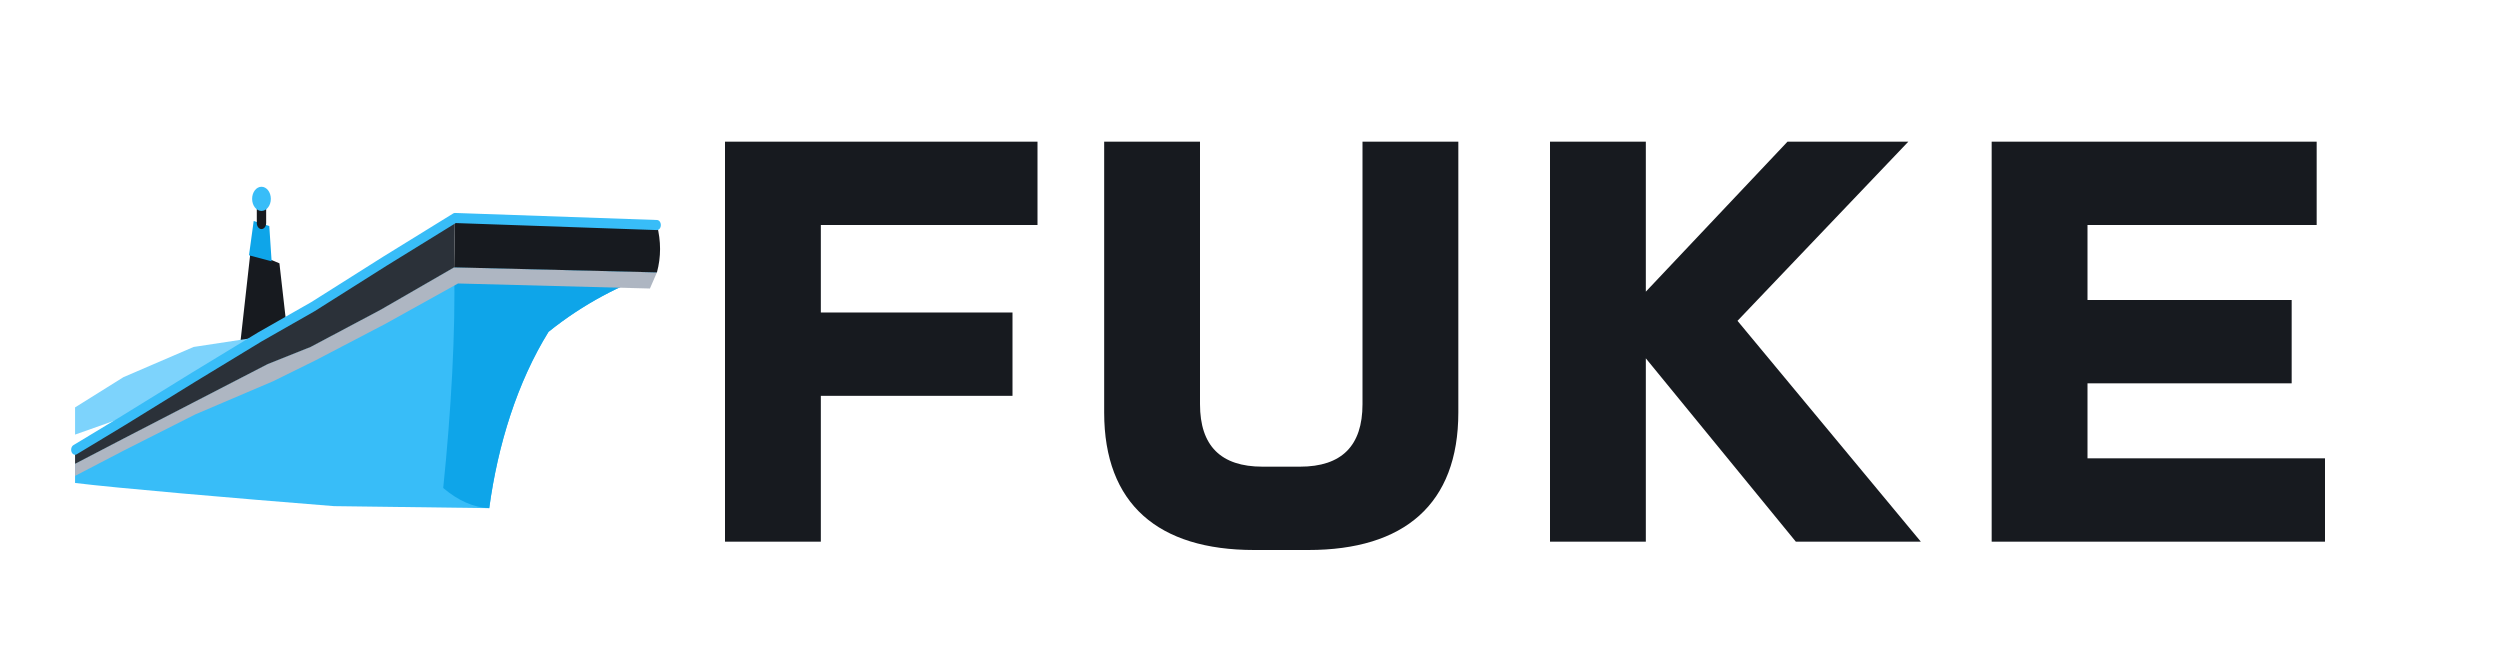
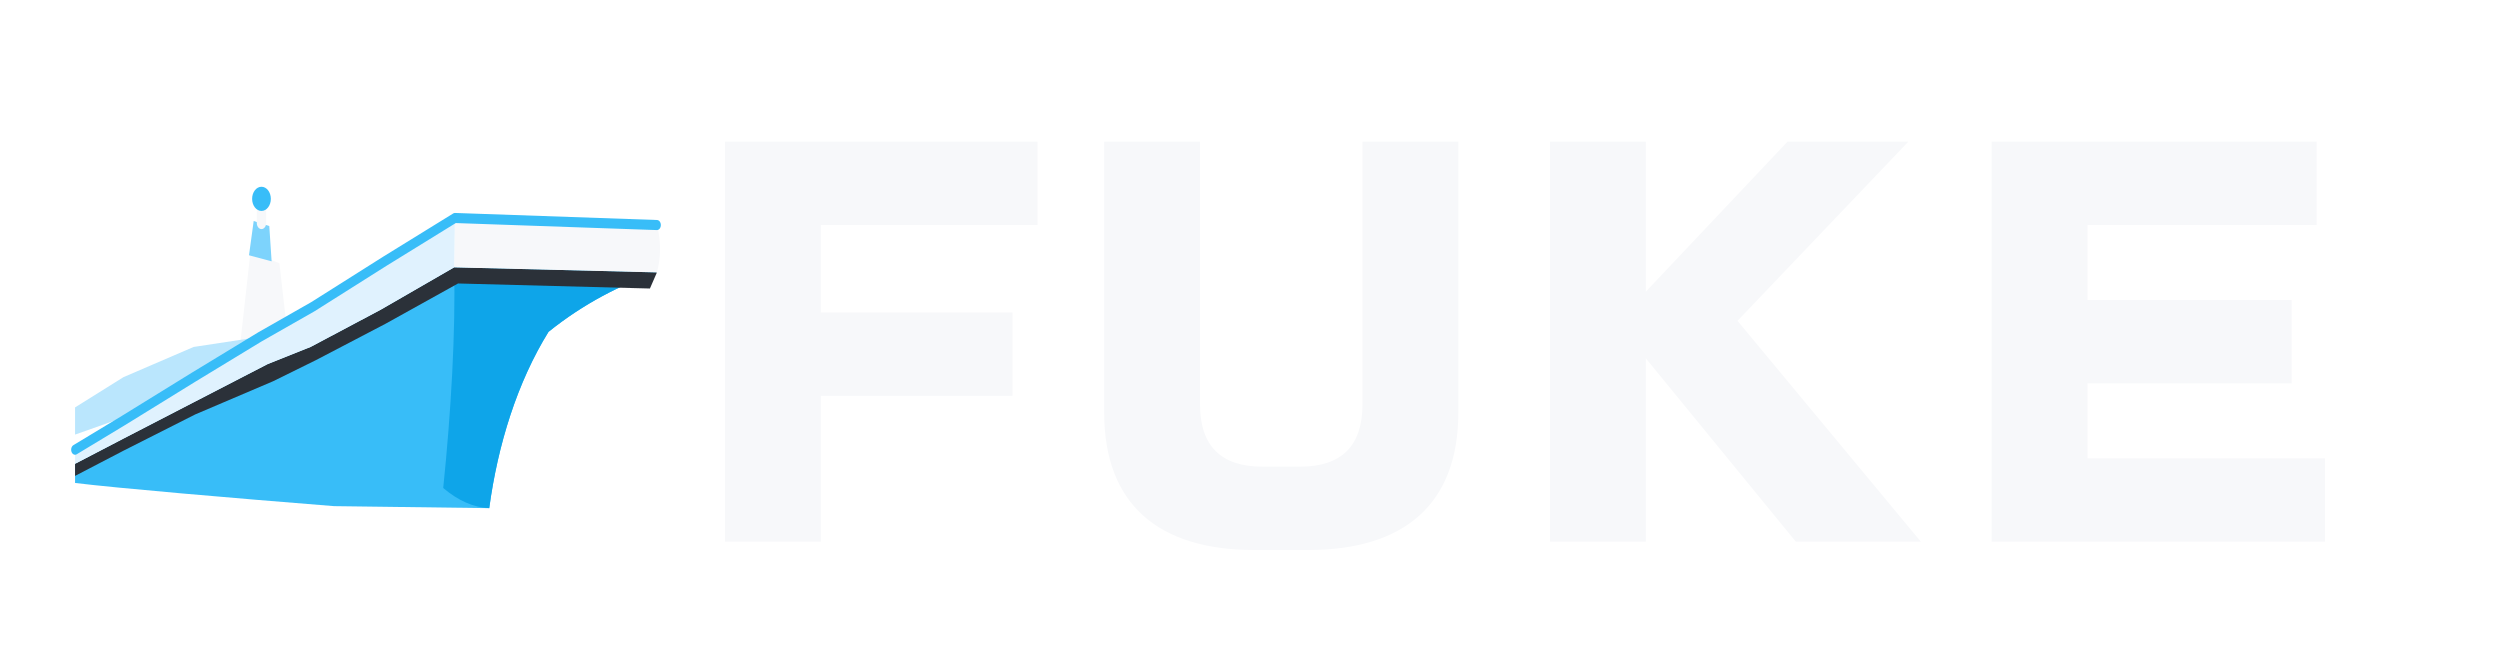
<svg xmlns="http://www.w3.org/2000/svg" width="1200" height="320" viewBox="0 0 1200 320" role="img" aria-labelledby="title desc">
  <g transform="translate(-24 -30) scale(.78)">
    <g transform="matrix(-0.48 0 0 0.62 509.92 25.67)">
      <path d="M156 291 L416 286 L510 328 L600 365 L655 382 L750 420 L840 456 L902 481 L902 500 C850 505 700 515 570 523 L371 525 C360 462 335 400 295 350 C250 322 202 303 156 291 Z" fill="#38bdf8" />
      <path d="M156 291 L416 286 C414 350 420 430 430 505 Q401 524 371 525 C360 462 335 400 295 350 C250 322 202 303 156 291 Z" fill="#0ea5e9" />
-       <path d="M630 350 L640 282 L677 270 L690 360 Z" fill="#171a1f" />
-       <path d="M650 280 L653 245 L673 240 L679 274 Z" fill="#0ea5e9" />
-       <path d="M663 242 L663 218" fill="none" stroke="#171a1f" stroke-width="12" stroke-linecap="round" />
+       <path d="M630 350 L640 282 L677 270 L690 360 Z" fill="#f7f8fa" />
+       <path d="M650 280 L653 245 L673 240 L679 274 Z" fill="#7dd3fc" />
+       <path d="M663 242 L663 218" fill="none" stroke="#f7f8fa" stroke-width="12" stroke-linecap="round" />
      <circle cx="663" cy="218" r="12" fill="#38bdf8" />
-       <path d="M665 355 L750 365 L840 395 L902 425 L902 452 L840 435 L750 405 L655 382 Z" fill="#7dd3fc" />
-       <path d="M156 291 L416 286 L510 328 L600 365 L655 382 L750 420 L840 456 L902 481 L902 493 L840 468 L748 432 L648 399 L593 378 L504 342 L411 302 L165 307 Z" fill="#aeb6c2" />
-       <path d="M156 244 L415 237 L416 286 L156 291 Q148 268 156 244 Z" fill="#171a1f" />
-       <path d="M415 237 L505 280 L597 325 L665 355 L750 395 L840 438 L902 467 L902 481 L840 456 L750 420 L655 382 L600 365 L510 328 L416 286 Z" fill="#2b3139" />
+       <path d="M665 355 L750 365 L840 395 L902 425 L902 452 L840 435 L750 405 L655 382 Z" fill="#bae6fd" />
+       <path d="M156 291 L416 286 L510 328 L600 365 L655 382 L750 420 L840 456 L902 481 L902 493 L840 468 L748 432 L648 399 L593 378 L504 342 L411 302 L165 307 Z" fill="#2b3139" />
+       <path d="M156 244 L415 237 L416 286 L156 291 Q148 268 156 244 Z" fill="#f7f8fa" />
+       <path d="M415 237 L505 280 L597 325 L665 355 L750 395 L840 438 L902 467 L902 481 L840 456 L750 420 L655 382 L600 365 L510 328 L416 286 Z" fill="#e0f2fe" />
      <path d="M156 244 L415 237 L505 280 L597 325 L665 355 L750 395 L840 438 L902 467" fill="none" stroke="#38bdf8" stroke-width="10" stroke-linecap="round" stroke-linejoin="round" />
    </g>
  </g>
-   <g fill="#171a1f">
+   <g fill="#f7f8fa">
    <path d="M348 68h150v40H394v42h92v40h-92v70h-46z" />
    <path d="M530 68h46v126c0 20 10 30 30 30h18c20 0 30-10 30-30V68h46v130c0 44-26 66-72 66h-26c-46 0-72-22-72-66z" />
    <path d="M744 68h46v72l68-72h58l-82 86 88 106h-60l-72-88v88h-46z" />
    <path d="M956 68h156v40h-110v36h98v40h-98v36h114v40H956z" />
  </g>
</svg>
